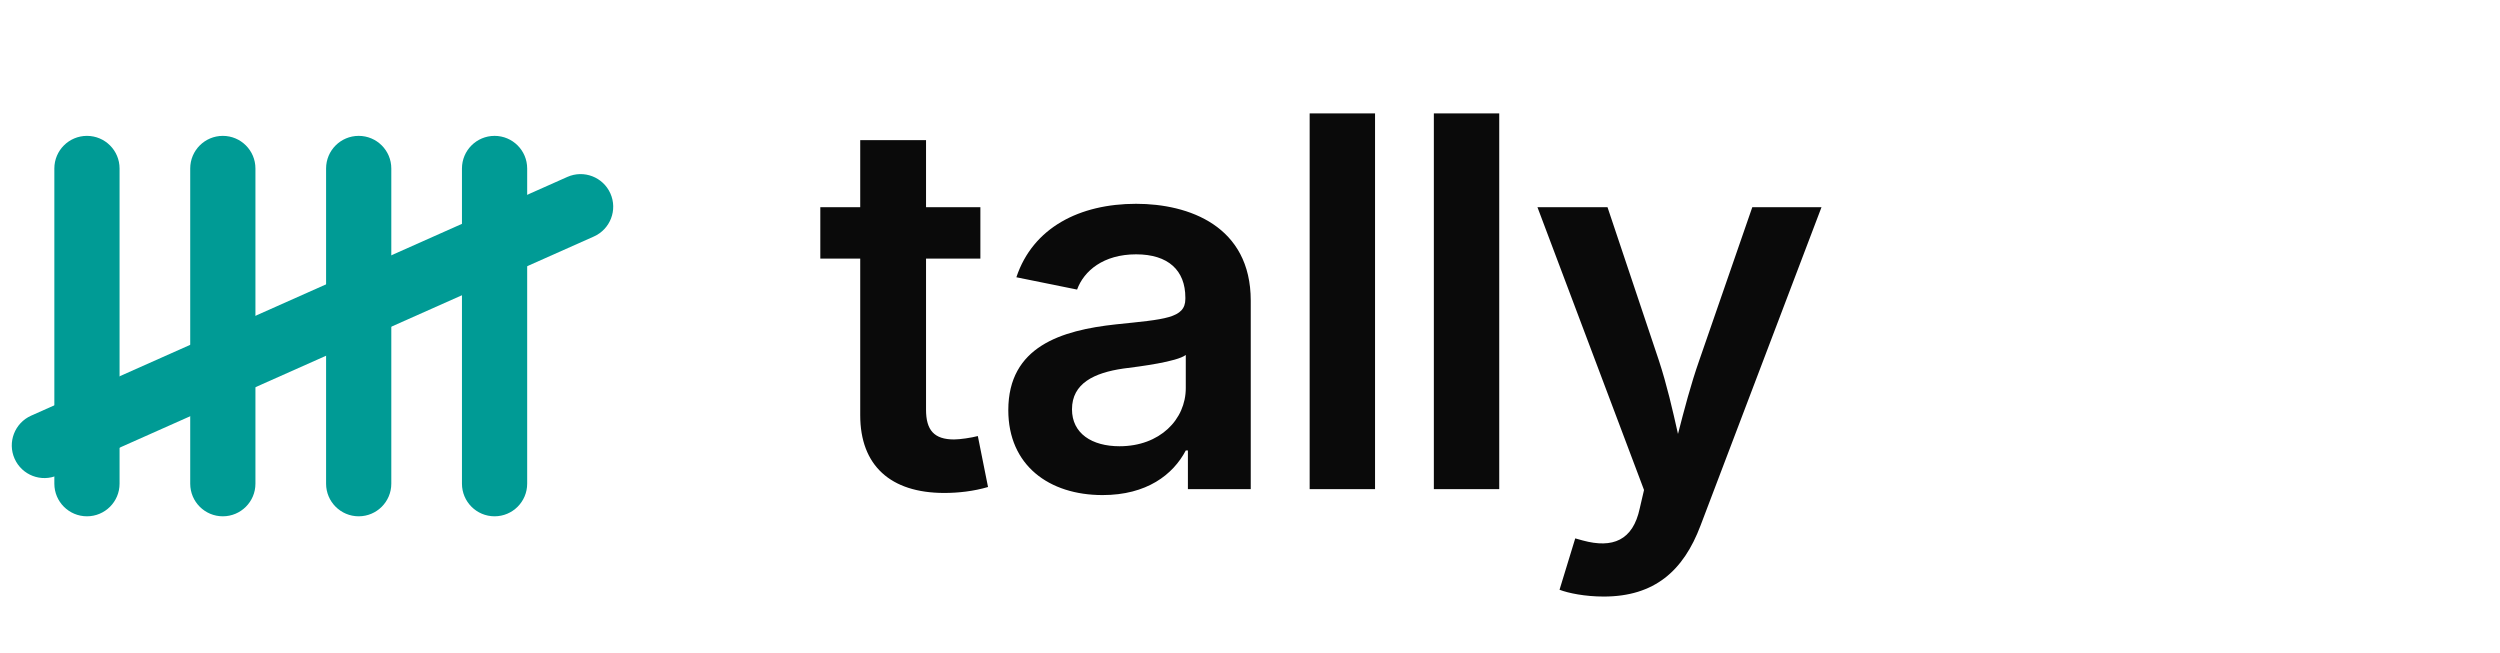
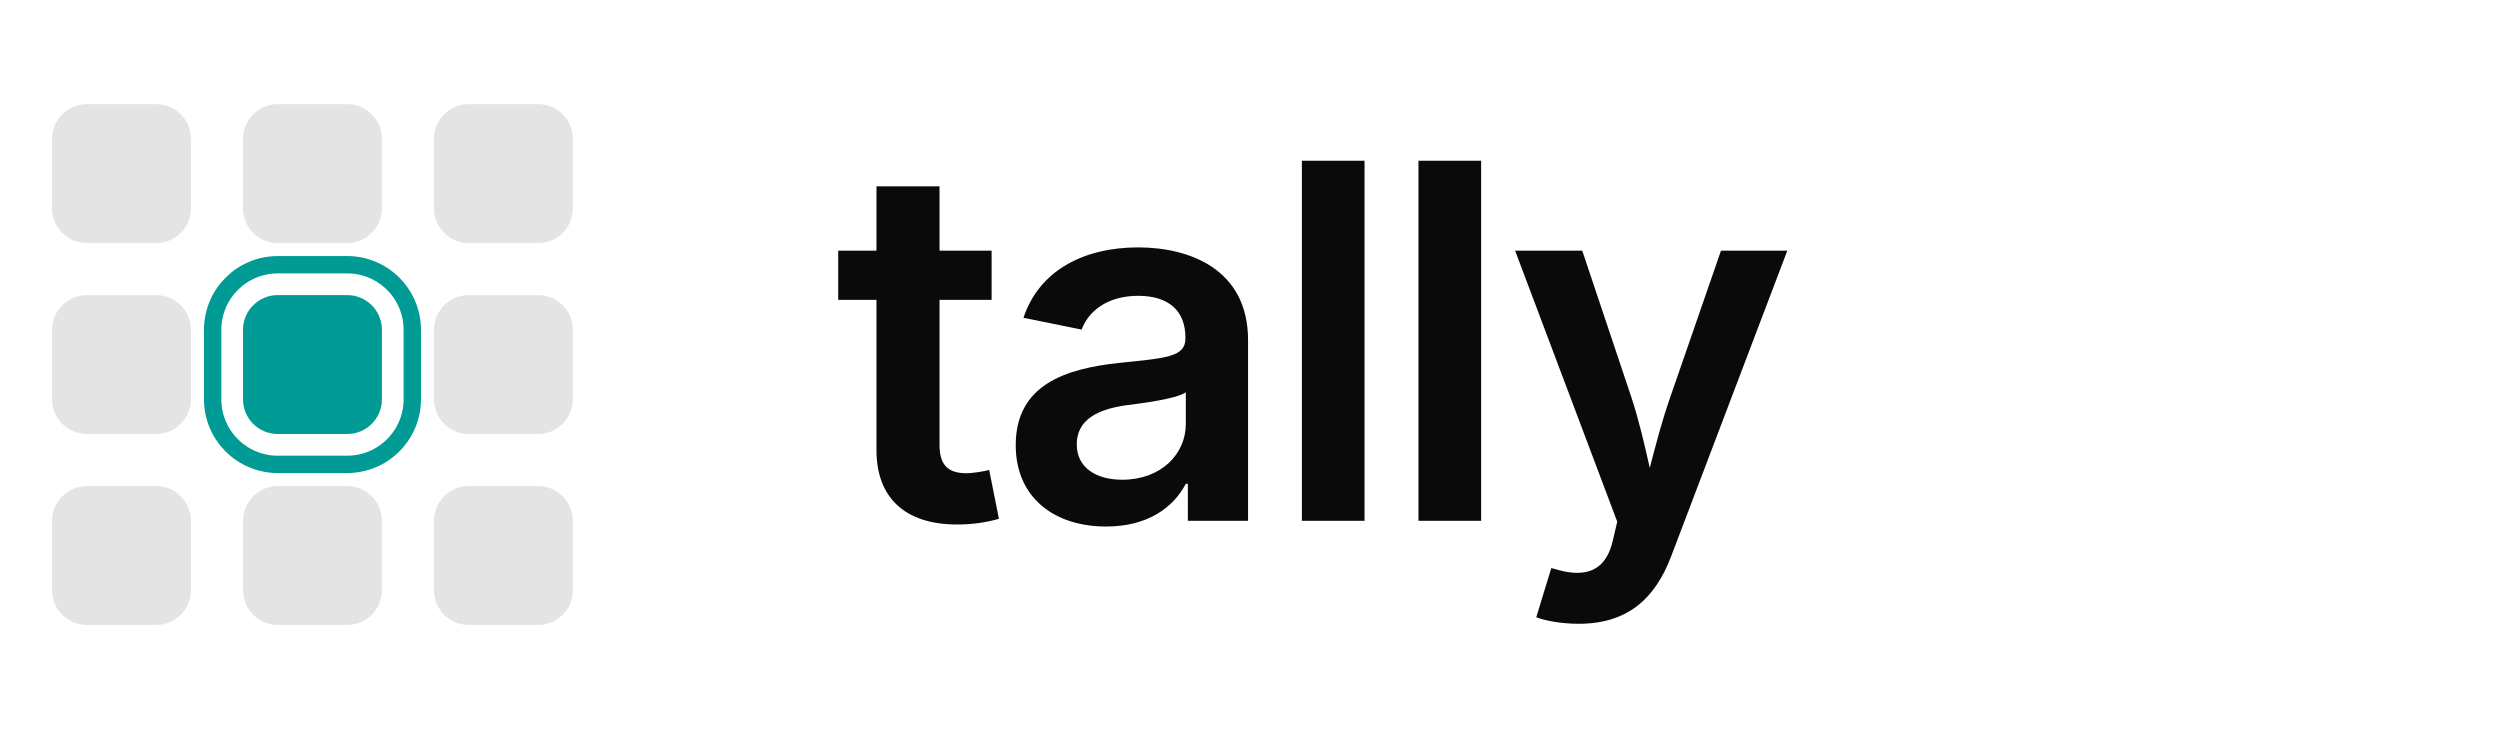
- <svg xmlns="http://www.w3.org/2000/svg" width="92" height="24" viewBox="0 0 92 24" fill="none">
-   <g fill="#009b95">
-     <rect x="2" y="5" width="2.4" height="14" rx="1.2" />
-     <rect x="7" y="5" width="2.4" height="14" rx="1.2" />
-     <rect x="12" y="5" width="2.4" height="14" rx="1.2" />
-     <rect x="17" y="5" width="2.4" height="14" rx="1.2" />
-     <rect x="-0.5" y="10.8" width="24" height="2.4" rx="1.2" transform="rotate(-24 11.5 12)" />
+ <svg xmlns="http://www.w3.org/2000/svg" width="96" height="28" viewBox="0 0 96 28" fill="none">
+   <g transform="translate(0 2) scale(0.3333)">
+     <rect x="6" y="6" width="16" height="16" rx="4" fill="rgba(10,10,10,0.11)" />
+     <rect x="28" y="6" width="16" height="16" rx="4" fill="rgba(10,10,10,0.11)" />
+     <rect x="50" y="6" width="16" height="16" rx="4" fill="rgba(10,10,10,0.11)" />
+     <rect x="6" y="28" width="16" height="16" rx="4" fill="rgba(10,10,10,0.11)" />
+     <rect x="28" y="28" width="16" height="16" rx="4" fill="rgba(10,10,10,0.11)" />
+     <rect x="50" y="28" width="16" height="16" rx="4" fill="rgba(10,10,10,0.11)" />
+     <rect x="6" y="50" width="16" height="16" rx="4" fill="rgba(10,10,10,0.11)" />
+     <rect x="28" y="50" width="16" height="16" rx="4" fill="rgba(10,10,10,0.11)" />
+     <rect x="50" y="50" width="16" height="16" rx="4" fill="rgba(10,10,10,0.11)" />
+     <rect x="24.5" y="24.5" width="23" height="23" rx="7.5" fill="none" stroke="#009b95" stroke-width="2" />
+     <rect x="28" y="28" width="16" height="16" rx="4" fill="#009b95" />
  </g>
-   <text x="30" y="18" fill="#0a0a0a" font-family="Geist, ui-sans-serif, system-ui, -apple-system, 'Segoe UI', sans-serif" font-size="19" font-weight="600" letter-spacing="-0.4">tally</text>
+   <text x="32" y="20" fill="#0a0a0a" font-family="Geist, ui-sans-serif, system-ui, -apple-system, 'Segoe UI', sans-serif" font-size="19" font-weight="600" letter-spacing="-0.5">tally</text>
</svg>
